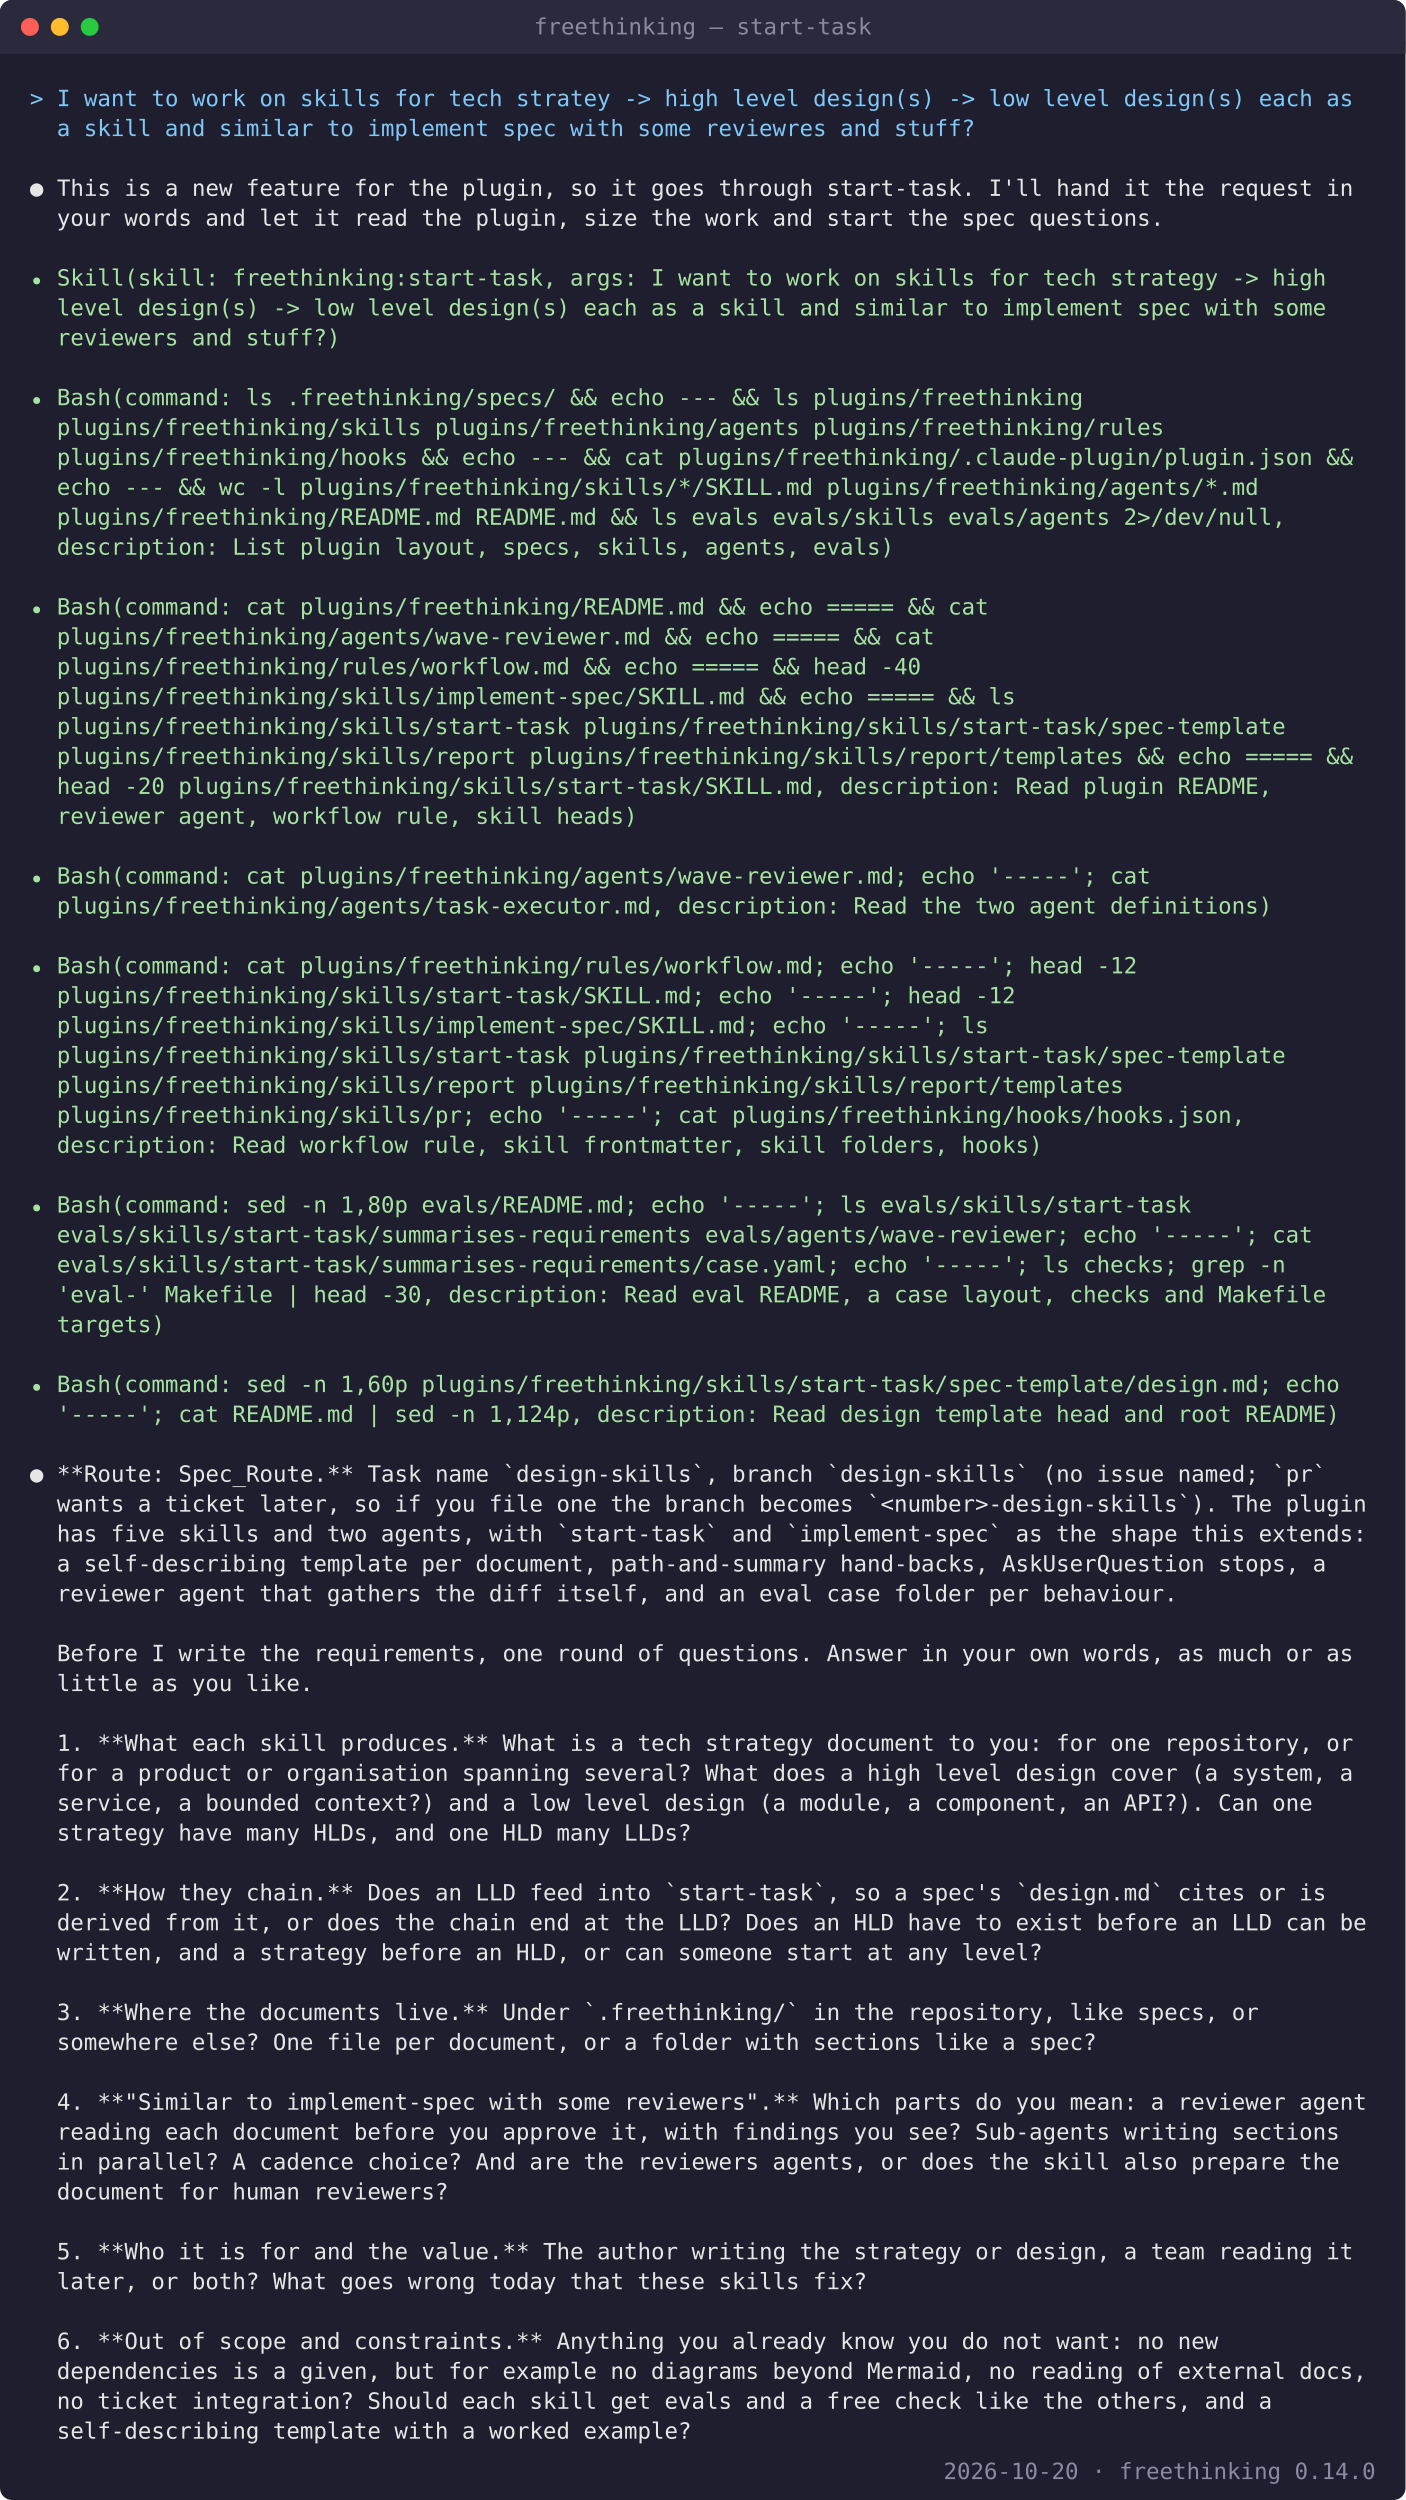
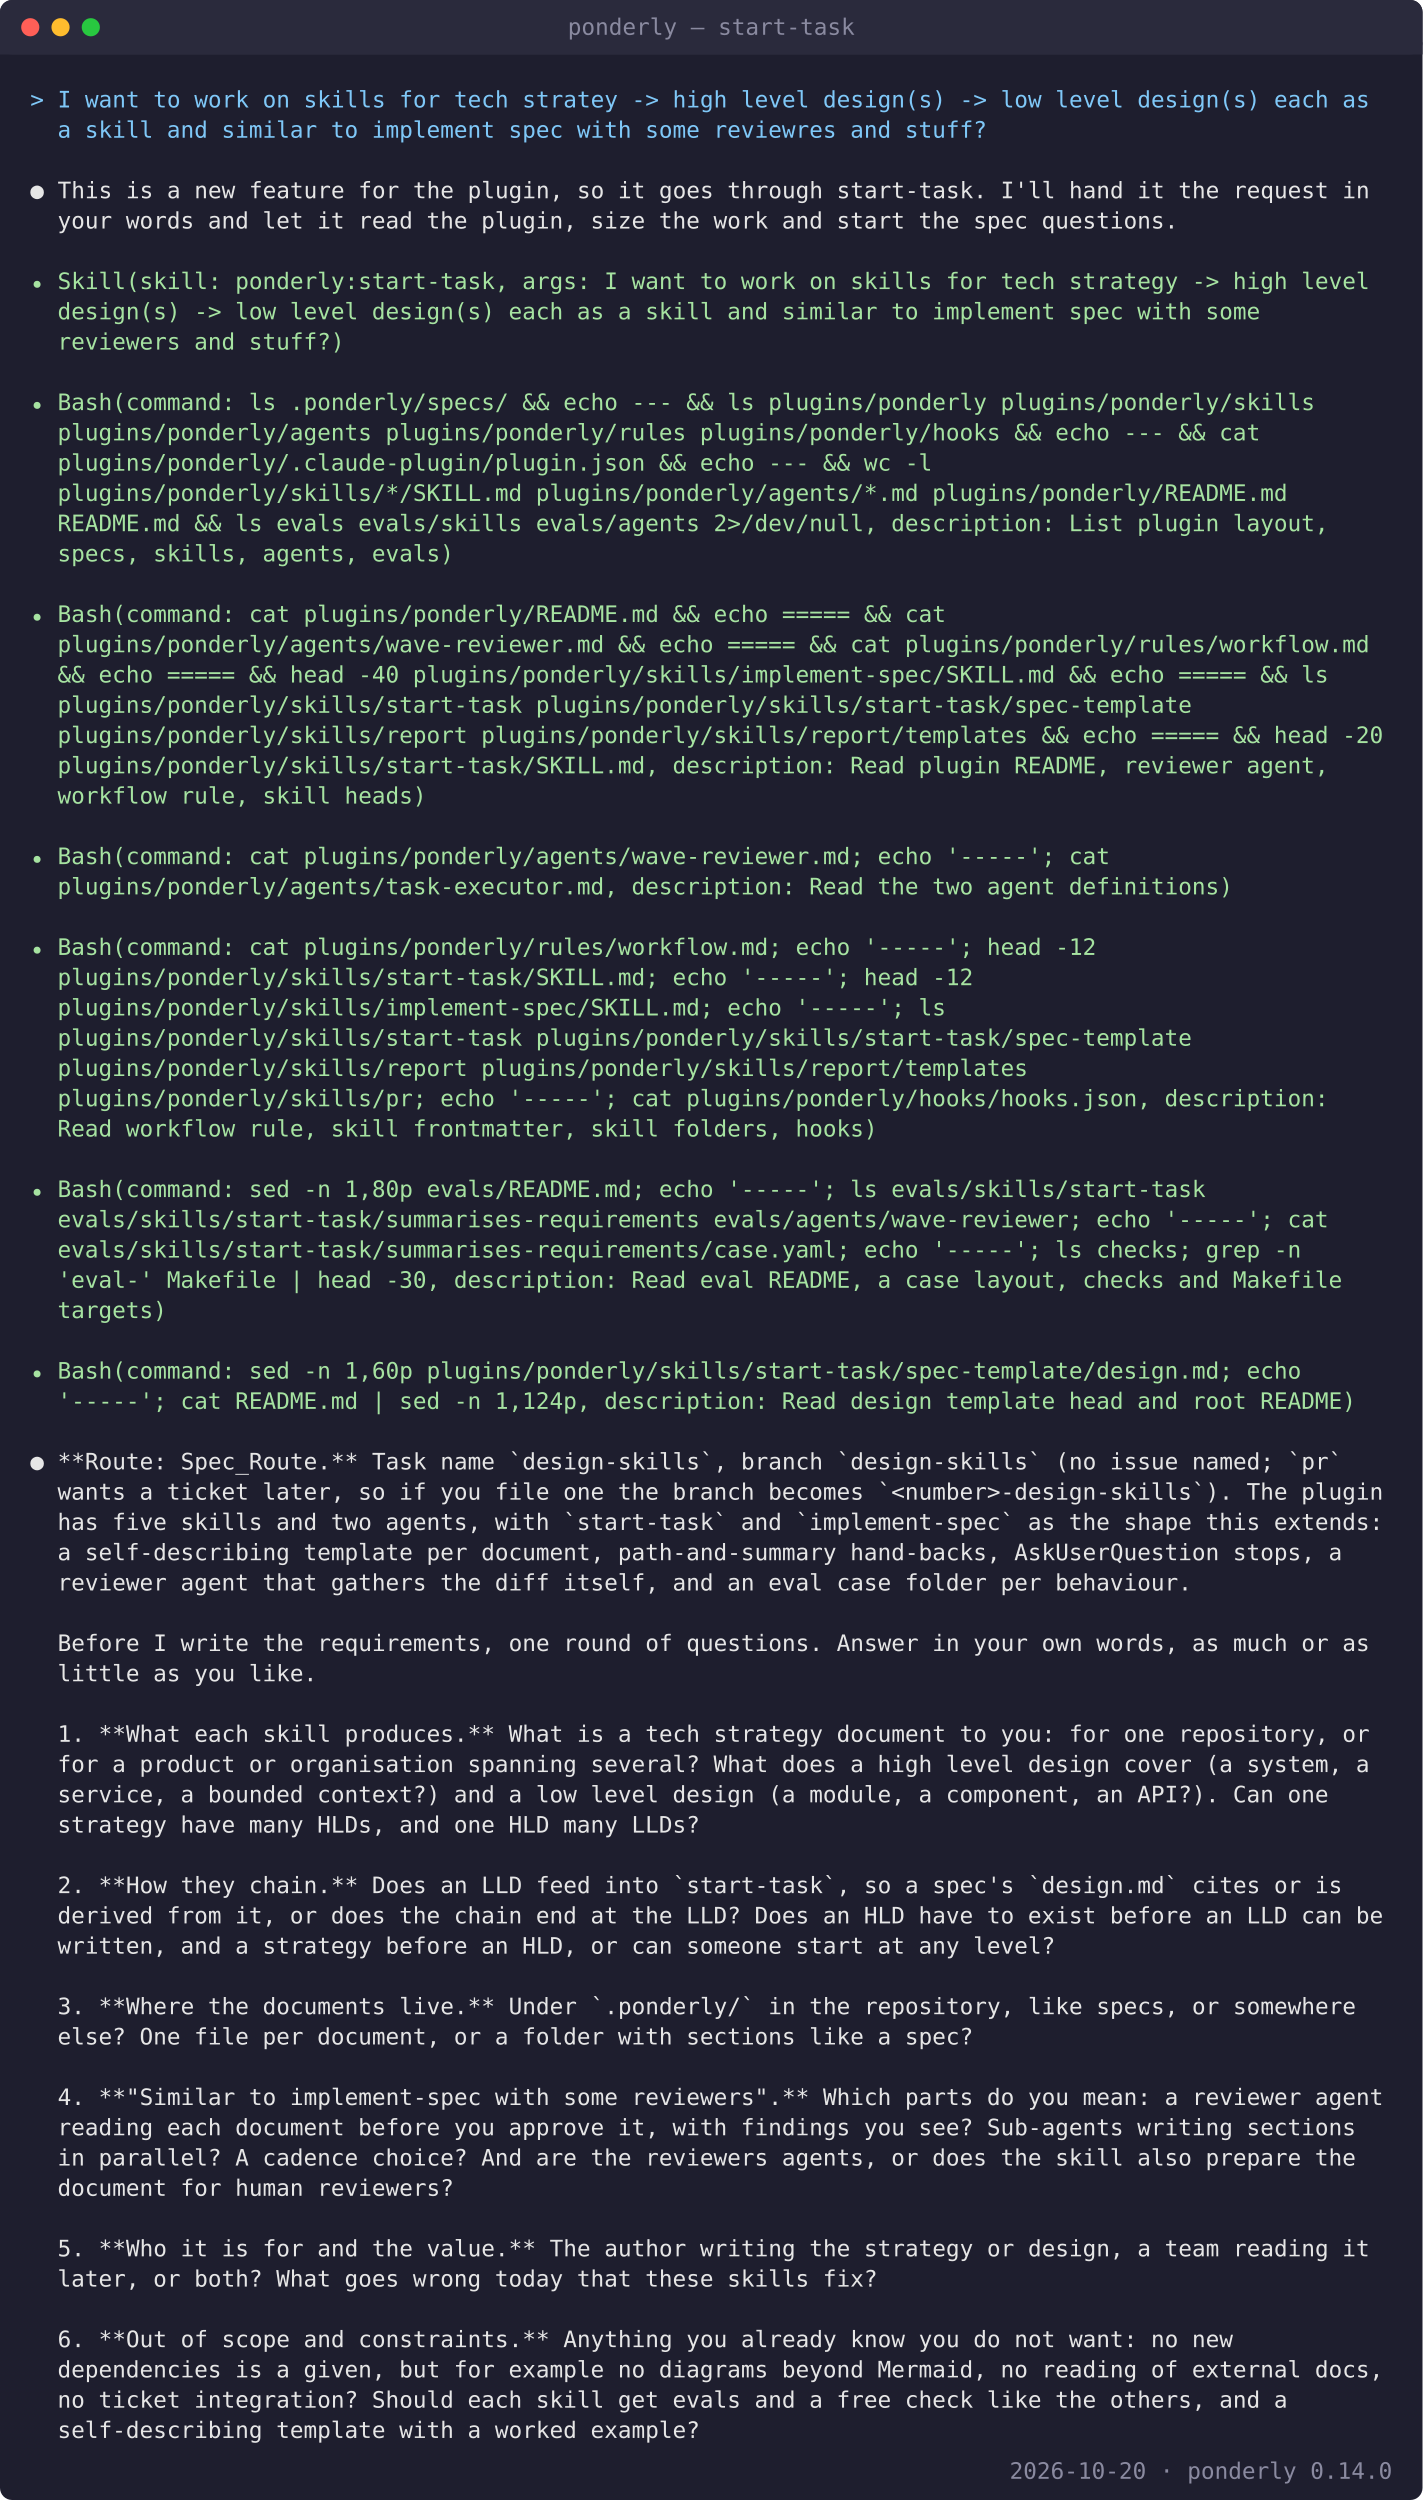
- <svg xmlns="http://www.w3.org/2000/svg" width="940" height="1672" viewBox="0 0 940 1672" role="img">
-   <rect width="940" height="1672" rx="8" fill="#1e1e2e" />
+ <svg xmlns="http://www.w3.org/2000/svg" width="940" height="1652" viewBox="0 0 940 1652" role="img">
+   <rect width="940" height="1652" rx="8" fill="#1e1e2e" />
  <rect width="940" height="36" rx="8" fill="#2a2a3c" />
  <rect y="28" width="940" height="8" fill="#2a2a3c" />
  <circle cx="20" cy="18" r="6" fill="#ff5f57" />
  <circle cx="40" cy="18" r="6" fill="#febc2e" />
  <circle cx="60" cy="18" r="6" fill="#28c840" />
  <g font-family="ui-monospace, SFMono-Regular, Menlo, Consolas, monospace" font-size="15">
-     <text x="470" y="23" fill="#8a8aa0" text-anchor="middle" xml:space="preserve">freethinking — start-task</text>
+     <text x="470" y="23" fill="#8a8aa0" text-anchor="middle" xml:space="preserve">ponderly — start-task</text>
    <text x="20" y="71" fill="#7fc8f8" xml:space="preserve">&gt; I want to work on skills for tech stratey -&gt; high level design(s) -&gt; low level design(s) each as </text>
    <text x="38" y="91" fill="#7fc8f8" xml:space="preserve">a skill and similar to implement spec with some reviewres and stuff?</text>
    <text x="20" y="111" fill="#7fc8f8" xml:space="preserve" />
    <text x="20" y="131" fill="#e6e6e6" xml:space="preserve">● This is a new feature for the plugin, so it goes through start-task. I'll hand it the request in </text>
    <text x="38" y="151" fill="#e6e6e6" xml:space="preserve">your words and let it read the plugin, size the work and start the spec questions.</text>
    <text x="20" y="171" fill="#e6e6e6" xml:space="preserve" />
-     <text x="20" y="191" fill="#a6e3a1" xml:space="preserve">⏺ Skill(skill: freethinking:start-task, args: I want to work on skills for tech strategy -&gt; high </text>
-     <text x="38" y="211" fill="#a6e3a1" xml:space="preserve">level design(s) -&gt; low level design(s) each as a skill and similar to implement spec with some </text>
+     <text x="20" y="191" fill="#a6e3a1" xml:space="preserve">⏺ Skill(skill: ponderly:start-task, args: I want to work on skills for tech strategy -&gt; high level </text>
+     <text x="38" y="211" fill="#a6e3a1" xml:space="preserve">design(s) -&gt; low level design(s) each as a skill and similar to implement spec with some </text>
    <text x="38" y="231" fill="#a6e3a1" xml:space="preserve">reviewers and stuff?)</text>
    <text x="20" y="251" fill="#a6e3a1" xml:space="preserve" />
-     <text x="20" y="271" fill="#a6e3a1" xml:space="preserve">⏺ Bash(command: ls .freethinking/specs/ &amp;&amp; echo --- &amp;&amp; ls plugins/freethinking </text>
-     <text x="38" y="291" fill="#a6e3a1" xml:space="preserve">plugins/freethinking/skills plugins/freethinking/agents plugins/freethinking/rules </text>
-     <text x="38" y="311" fill="#a6e3a1" xml:space="preserve">plugins/freethinking/hooks &amp;&amp; echo --- &amp;&amp; cat plugins/freethinking/.claude-plugin/plugin.json &amp;&amp; </text>
-     <text x="38" y="331" fill="#a6e3a1" xml:space="preserve">echo --- &amp;&amp; wc -l plugins/freethinking/skills/*/SKILL.md plugins/freethinking/agents/*.md </text>
-     <text x="38" y="351" fill="#a6e3a1" xml:space="preserve">plugins/freethinking/README.md README.md &amp;&amp; ls evals evals/skills evals/agents 2&gt;/dev/null, </text>
-     <text x="38" y="371" fill="#a6e3a1" xml:space="preserve">description: List plugin layout, specs, skills, agents, evals)</text>
+     <text x="20" y="271" fill="#a6e3a1" xml:space="preserve">⏺ Bash(command: ls .ponderly/specs/ &amp;&amp; echo --- &amp;&amp; ls plugins/ponderly plugins/ponderly/skills </text>
+     <text x="38" y="291" fill="#a6e3a1" xml:space="preserve">plugins/ponderly/agents plugins/ponderly/rules plugins/ponderly/hooks &amp;&amp; echo --- &amp;&amp; cat </text>
+     <text x="38" y="311" fill="#a6e3a1" xml:space="preserve">plugins/ponderly/.claude-plugin/plugin.json &amp;&amp; echo --- &amp;&amp; wc -l </text>
+     <text x="38" y="331" fill="#a6e3a1" xml:space="preserve">plugins/ponderly/skills/*/SKILL.md plugins/ponderly/agents/*.md plugins/ponderly/README.md </text>
+     <text x="38" y="351" fill="#a6e3a1" xml:space="preserve">README.md &amp;&amp; ls evals evals/skills evals/agents 2&gt;/dev/null, description: List plugin layout, </text>
+     <text x="38" y="371" fill="#a6e3a1" xml:space="preserve">specs, skills, agents, evals)</text>
    <text x="20" y="391" fill="#a6e3a1" xml:space="preserve" />
-     <text x="20" y="411" fill="#a6e3a1" xml:space="preserve">⏺ Bash(command: cat plugins/freethinking/README.md &amp;&amp; echo ===== &amp;&amp; cat </text>
-     <text x="38" y="431" fill="#a6e3a1" xml:space="preserve">plugins/freethinking/agents/wave-reviewer.md &amp;&amp; echo ===== &amp;&amp; cat </text>
-     <text x="38" y="451" fill="#a6e3a1" xml:space="preserve">plugins/freethinking/rules/workflow.md &amp;&amp; echo ===== &amp;&amp; head -40 </text>
-     <text x="38" y="471" fill="#a6e3a1" xml:space="preserve">plugins/freethinking/skills/implement-spec/SKILL.md &amp;&amp; echo ===== &amp;&amp; ls </text>
-     <text x="38" y="491" fill="#a6e3a1" xml:space="preserve">plugins/freethinking/skills/start-task plugins/freethinking/skills/start-task/spec-template </text>
-     <text x="38" y="511" fill="#a6e3a1" xml:space="preserve">plugins/freethinking/skills/report plugins/freethinking/skills/report/templates &amp;&amp; echo ===== &amp;&amp; </text>
-     <text x="38" y="531" fill="#a6e3a1" xml:space="preserve">head -20 plugins/freethinking/skills/start-task/SKILL.md, description: Read plugin README, </text>
-     <text x="38" y="551" fill="#a6e3a1" xml:space="preserve">reviewer agent, workflow rule, skill heads)</text>
-     <text x="20" y="571" fill="#a6e3a1" xml:space="preserve" />
-     <text x="20" y="591" fill="#a6e3a1" xml:space="preserve">⏺ Bash(command: cat plugins/freethinking/agents/wave-reviewer.md; echo '-----'; cat </text>
-     <text x="38" y="611" fill="#a6e3a1" xml:space="preserve">plugins/freethinking/agents/task-executor.md, description: Read the two agent definitions)</text>
-     <text x="20" y="631" fill="#a6e3a1" xml:space="preserve" />
-     <text x="20" y="651" fill="#a6e3a1" xml:space="preserve">⏺ Bash(command: cat plugins/freethinking/rules/workflow.md; echo '-----'; head -12 </text>
-     <text x="38" y="671" fill="#a6e3a1" xml:space="preserve">plugins/freethinking/skills/start-task/SKILL.md; echo '-----'; head -12 </text>
-     <text x="38" y="691" fill="#a6e3a1" xml:space="preserve">plugins/freethinking/skills/implement-spec/SKILL.md; echo '-----'; ls </text>
-     <text x="38" y="711" fill="#a6e3a1" xml:space="preserve">plugins/freethinking/skills/start-task plugins/freethinking/skills/start-task/spec-template </text>
-     <text x="38" y="731" fill="#a6e3a1" xml:space="preserve">plugins/freethinking/skills/report plugins/freethinking/skills/report/templates </text>
-     <text x="38" y="751" fill="#a6e3a1" xml:space="preserve">plugins/freethinking/skills/pr; echo '-----'; cat plugins/freethinking/hooks/hooks.json, </text>
-     <text x="38" y="771" fill="#a6e3a1" xml:space="preserve">description: Read workflow rule, skill frontmatter, skill folders, hooks)</text>
-     <text x="20" y="791" fill="#a6e3a1" xml:space="preserve" />
-     <text x="20" y="811" fill="#a6e3a1" xml:space="preserve">⏺ Bash(command: sed -n 1,80p evals/README.md; echo '-----'; ls evals/skills/start-task </text>
-     <text x="38" y="831" fill="#a6e3a1" xml:space="preserve">evals/skills/start-task/summarises-requirements evals/agents/wave-reviewer; echo '-----'; cat </text>
-     <text x="38" y="851" fill="#a6e3a1" xml:space="preserve">evals/skills/start-task/summarises-requirements/case.yaml; echo '-----'; ls checks; grep -n </text>
-     <text x="38" y="871" fill="#a6e3a1" xml:space="preserve">'eval-' Makefile | head -30, description: Read eval README, a case layout, checks and Makefile </text>
-     <text x="38" y="891" fill="#a6e3a1" xml:space="preserve">targets)</text>
-     <text x="20" y="911" fill="#a6e3a1" xml:space="preserve" />
-     <text x="20" y="931" fill="#a6e3a1" xml:space="preserve">⏺ Bash(command: sed -n 1,60p plugins/freethinking/skills/start-task/spec-template/design.md; echo </text>
-     <text x="38" y="951" fill="#a6e3a1" xml:space="preserve">'-----'; cat README.md | sed -n 1,124p, description: Read design template head and root README)</text>
-     <text x="20" y="971" fill="#a6e3a1" xml:space="preserve" />
-     <text x="20" y="991" fill="#e6e6e6" xml:space="preserve">● **Route: Spec_Route.** Task name `design-skills`, branch `design-skills` (no issue named; `pr` </text>
-     <text x="38" y="1011" fill="#e6e6e6" xml:space="preserve">wants a ticket later, so if you file one the branch becomes `&lt;number&gt;-design-skills`). The plugin </text>
-     <text x="38" y="1031" fill="#e6e6e6" xml:space="preserve">has five skills and two agents, with `start-task` and `implement-spec` as the shape this extends: </text>
-     <text x="38" y="1051" fill="#e6e6e6" xml:space="preserve">a self-describing template per document, path-and-summary hand-backs, AskUserQuestion stops, a </text>
-     <text x="38" y="1071" fill="#e6e6e6" xml:space="preserve">reviewer agent that gathers the diff itself, and an eval case folder per behaviour.</text>
-     <text x="20" y="1091" fill="#e6e6e6" xml:space="preserve" />
-     <text x="20" y="1111" fill="#e6e6e6" xml:space="preserve">  Before I write the requirements, one round of questions. Answer in your own words, as much or as </text>
-     <text x="38" y="1131" fill="#e6e6e6" xml:space="preserve">little as you like.</text>
-     <text x="20" y="1151" fill="#e6e6e6" xml:space="preserve" />
-     <text x="20" y="1171" fill="#e6e6e6" xml:space="preserve">  1. **What each skill produces.** What is a tech strategy document to you: for one repository, or </text>
-     <text x="38" y="1191" fill="#e6e6e6" xml:space="preserve">for a product or organisation spanning several? What does a high level design cover (a system, a </text>
-     <text x="38" y="1211" fill="#e6e6e6" xml:space="preserve">service, a bounded context?) and a low level design (a module, a component, an API?). Can one </text>
-     <text x="38" y="1231" fill="#e6e6e6" xml:space="preserve">strategy have many HLDs, and one HLD many LLDs?</text>
-     <text x="20" y="1251" fill="#e6e6e6" xml:space="preserve" />
-     <text x="20" y="1271" fill="#e6e6e6" xml:space="preserve">  2. **How they chain.** Does an LLD feed into `start-task`, so a spec's `design.md` cites or is </text>
-     <text x="38" y="1291" fill="#e6e6e6" xml:space="preserve">derived from it, or does the chain end at the LLD? Does an HLD have to exist before an LLD can be </text>
-     <text x="38" y="1311" fill="#e6e6e6" xml:space="preserve">written, and a strategy before an HLD, or can someone start at any level?</text>
-     <text x="20" y="1331" fill="#e6e6e6" xml:space="preserve" />
-     <text x="20" y="1351" fill="#e6e6e6" xml:space="preserve">  3. **Where the documents live.** Under `.freethinking/` in the repository, like specs, or </text>
-     <text x="38" y="1371" fill="#e6e6e6" xml:space="preserve">somewhere else? One file per document, or a folder with sections like a spec?</text>
-     <text x="20" y="1391" fill="#e6e6e6" xml:space="preserve" />
-     <text x="20" y="1411" fill="#e6e6e6" xml:space="preserve">  4. **"Similar to implement-spec with some reviewers".** Which parts do you mean: a reviewer agent </text>
-     <text x="38" y="1431" fill="#e6e6e6" xml:space="preserve">reading each document before you approve it, with findings you see? Sub-agents writing sections </text>
-     <text x="38" y="1451" fill="#e6e6e6" xml:space="preserve">in parallel? A cadence choice? And are the reviewers agents, or does the skill also prepare the </text>
-     <text x="38" y="1471" fill="#e6e6e6" xml:space="preserve">document for human reviewers?</text>
-     <text x="20" y="1491" fill="#e6e6e6" xml:space="preserve" />
-     <text x="20" y="1511" fill="#e6e6e6" xml:space="preserve">  5. **Who it is for and the value.** The author writing the strategy or design, a team reading it </text>
-     <text x="38" y="1531" fill="#e6e6e6" xml:space="preserve">later, or both? What goes wrong today that these skills fix?</text>
-     <text x="20" y="1551" fill="#e6e6e6" xml:space="preserve" />
-     <text x="20" y="1571" fill="#e6e6e6" xml:space="preserve">  6. **Out of scope and constraints.** Anything you already know you do not want: no new </text>
-     <text x="38" y="1591" fill="#e6e6e6" xml:space="preserve">dependencies is a given, but for example no diagrams beyond Mermaid, no reading of external docs, </text>
-     <text x="38" y="1611" fill="#e6e6e6" xml:space="preserve">no ticket integration? Should each skill get evals and a free check like the others, and a </text>
-     <text x="38" y="1631" fill="#e6e6e6" xml:space="preserve">self-describing template with a worked example?</text>
-     <text x="920" y="1658" fill="#8a8aa0" text-anchor="end" xml:space="preserve">2026-10-20 · freethinking 0.14.0</text>
+     <text x="20" y="411" fill="#a6e3a1" xml:space="preserve">⏺ Bash(command: cat plugins/ponderly/README.md &amp;&amp; echo ===== &amp;&amp; cat </text>
+     <text x="38" y="431" fill="#a6e3a1" xml:space="preserve">plugins/ponderly/agents/wave-reviewer.md &amp;&amp; echo ===== &amp;&amp; cat plugins/ponderly/rules/workflow.md </text>
+     <text x="38" y="451" fill="#a6e3a1" xml:space="preserve">&amp;&amp; echo ===== &amp;&amp; head -40 plugins/ponderly/skills/implement-spec/SKILL.md &amp;&amp; echo ===== &amp;&amp; ls </text>
+     <text x="38" y="471" fill="#a6e3a1" xml:space="preserve">plugins/ponderly/skills/start-task plugins/ponderly/skills/start-task/spec-template </text>
+     <text x="38" y="491" fill="#a6e3a1" xml:space="preserve">plugins/ponderly/skills/report plugins/ponderly/skills/report/templates &amp;&amp; echo ===== &amp;&amp; head -20 </text>
+     <text x="38" y="511" fill="#a6e3a1" xml:space="preserve">plugins/ponderly/skills/start-task/SKILL.md, description: Read plugin README, reviewer agent, </text>
+     <text x="38" y="531" fill="#a6e3a1" xml:space="preserve">workflow rule, skill heads)</text>
+     <text x="20" y="551" fill="#a6e3a1" xml:space="preserve" />
+     <text x="20" y="571" fill="#a6e3a1" xml:space="preserve">⏺ Bash(command: cat plugins/ponderly/agents/wave-reviewer.md; echo '-----'; cat </text>
+     <text x="38" y="591" fill="#a6e3a1" xml:space="preserve">plugins/ponderly/agents/task-executor.md, description: Read the two agent definitions)</text>
+     <text x="20" y="611" fill="#a6e3a1" xml:space="preserve" />
+     <text x="20" y="631" fill="#a6e3a1" xml:space="preserve">⏺ Bash(command: cat plugins/ponderly/rules/workflow.md; echo '-----'; head -12 </text>
+     <text x="38" y="651" fill="#a6e3a1" xml:space="preserve">plugins/ponderly/skills/start-task/SKILL.md; echo '-----'; head -12 </text>
+     <text x="38" y="671" fill="#a6e3a1" xml:space="preserve">plugins/ponderly/skills/implement-spec/SKILL.md; echo '-----'; ls </text>
+     <text x="38" y="691" fill="#a6e3a1" xml:space="preserve">plugins/ponderly/skills/start-task plugins/ponderly/skills/start-task/spec-template </text>
+     <text x="38" y="711" fill="#a6e3a1" xml:space="preserve">plugins/ponderly/skills/report plugins/ponderly/skills/report/templates </text>
+     <text x="38" y="731" fill="#a6e3a1" xml:space="preserve">plugins/ponderly/skills/pr; echo '-----'; cat plugins/ponderly/hooks/hooks.json, description: </text>
+     <text x="38" y="751" fill="#a6e3a1" xml:space="preserve">Read workflow rule, skill frontmatter, skill folders, hooks)</text>
+     <text x="20" y="771" fill="#a6e3a1" xml:space="preserve" />
+     <text x="20" y="791" fill="#a6e3a1" xml:space="preserve">⏺ Bash(command: sed -n 1,80p evals/README.md; echo '-----'; ls evals/skills/start-task </text>
+     <text x="38" y="811" fill="#a6e3a1" xml:space="preserve">evals/skills/start-task/summarises-requirements evals/agents/wave-reviewer; echo '-----'; cat </text>
+     <text x="38" y="831" fill="#a6e3a1" xml:space="preserve">evals/skills/start-task/summarises-requirements/case.yaml; echo '-----'; ls checks; grep -n </text>
+     <text x="38" y="851" fill="#a6e3a1" xml:space="preserve">'eval-' Makefile | head -30, description: Read eval README, a case layout, checks and Makefile </text>
+     <text x="38" y="871" fill="#a6e3a1" xml:space="preserve">targets)</text>
+     <text x="20" y="891" fill="#a6e3a1" xml:space="preserve" />
+     <text x="20" y="911" fill="#a6e3a1" xml:space="preserve">⏺ Bash(command: sed -n 1,60p plugins/ponderly/skills/start-task/spec-template/design.md; echo </text>
+     <text x="38" y="931" fill="#a6e3a1" xml:space="preserve">'-----'; cat README.md | sed -n 1,124p, description: Read design template head and root README)</text>
+     <text x="20" y="951" fill="#a6e3a1" xml:space="preserve" />
+     <text x="20" y="971" fill="#e6e6e6" xml:space="preserve">● **Route: Spec_Route.** Task name `design-skills`, branch `design-skills` (no issue named; `pr` </text>
+     <text x="38" y="991" fill="#e6e6e6" xml:space="preserve">wants a ticket later, so if you file one the branch becomes `&lt;number&gt;-design-skills`). The plugin </text>
+     <text x="38" y="1011" fill="#e6e6e6" xml:space="preserve">has five skills and two agents, with `start-task` and `implement-spec` as the shape this extends: </text>
+     <text x="38" y="1031" fill="#e6e6e6" xml:space="preserve">a self-describing template per document, path-and-summary hand-backs, AskUserQuestion stops, a </text>
+     <text x="38" y="1051" fill="#e6e6e6" xml:space="preserve">reviewer agent that gathers the diff itself, and an eval case folder per behaviour.</text>
+     <text x="20" y="1071" fill="#e6e6e6" xml:space="preserve" />
+     <text x="20" y="1091" fill="#e6e6e6" xml:space="preserve">  Before I write the requirements, one round of questions. Answer in your own words, as much or as </text>
+     <text x="38" y="1111" fill="#e6e6e6" xml:space="preserve">little as you like.</text>
+     <text x="20" y="1131" fill="#e6e6e6" xml:space="preserve" />
+     <text x="20" y="1151" fill="#e6e6e6" xml:space="preserve">  1. **What each skill produces.** What is a tech strategy document to you: for one repository, or </text>
+     <text x="38" y="1171" fill="#e6e6e6" xml:space="preserve">for a product or organisation spanning several? What does a high level design cover (a system, a </text>
+     <text x="38" y="1191" fill="#e6e6e6" xml:space="preserve">service, a bounded context?) and a low level design (a module, a component, an API?). Can one </text>
+     <text x="38" y="1211" fill="#e6e6e6" xml:space="preserve">strategy have many HLDs, and one HLD many LLDs?</text>
+     <text x="20" y="1231" fill="#e6e6e6" xml:space="preserve" />
+     <text x="20" y="1251" fill="#e6e6e6" xml:space="preserve">  2. **How they chain.** Does an LLD feed into `start-task`, so a spec's `design.md` cites or is </text>
+     <text x="38" y="1271" fill="#e6e6e6" xml:space="preserve">derived from it, or does the chain end at the LLD? Does an HLD have to exist before an LLD can be </text>
+     <text x="38" y="1291" fill="#e6e6e6" xml:space="preserve">written, and a strategy before an HLD, or can someone start at any level?</text>
+     <text x="20" y="1311" fill="#e6e6e6" xml:space="preserve" />
+     <text x="20" y="1331" fill="#e6e6e6" xml:space="preserve">  3. **Where the documents live.** Under `.ponderly/` in the repository, like specs, or somewhere </text>
+     <text x="38" y="1351" fill="#e6e6e6" xml:space="preserve">else? One file per document, or a folder with sections like a spec?</text>
+     <text x="20" y="1371" fill="#e6e6e6" xml:space="preserve" />
+     <text x="20" y="1391" fill="#e6e6e6" xml:space="preserve">  4. **"Similar to implement-spec with some reviewers".** Which parts do you mean: a reviewer agent </text>
+     <text x="38" y="1411" fill="#e6e6e6" xml:space="preserve">reading each document before you approve it, with findings you see? Sub-agents writing sections </text>
+     <text x="38" y="1431" fill="#e6e6e6" xml:space="preserve">in parallel? A cadence choice? And are the reviewers agents, or does the skill also prepare the </text>
+     <text x="38" y="1451" fill="#e6e6e6" xml:space="preserve">document for human reviewers?</text>
+     <text x="20" y="1471" fill="#e6e6e6" xml:space="preserve" />
+     <text x="20" y="1491" fill="#e6e6e6" xml:space="preserve">  5. **Who it is for and the value.** The author writing the strategy or design, a team reading it </text>
+     <text x="38" y="1511" fill="#e6e6e6" xml:space="preserve">later, or both? What goes wrong today that these skills fix?</text>
+     <text x="20" y="1531" fill="#e6e6e6" xml:space="preserve" />
+     <text x="20" y="1551" fill="#e6e6e6" xml:space="preserve">  6. **Out of scope and constraints.** Anything you already know you do not want: no new </text>
+     <text x="38" y="1571" fill="#e6e6e6" xml:space="preserve">dependencies is a given, but for example no diagrams beyond Mermaid, no reading of external docs, </text>
+     <text x="38" y="1591" fill="#e6e6e6" xml:space="preserve">no ticket integration? Should each skill get evals and a free check like the others, and a </text>
+     <text x="38" y="1611" fill="#e6e6e6" xml:space="preserve">self-describing template with a worked example?</text>
+     <text x="920" y="1638" fill="#8a8aa0" text-anchor="end" xml:space="preserve">2026-10-20 · ponderly 0.14.0</text>
  </g>
</svg>
